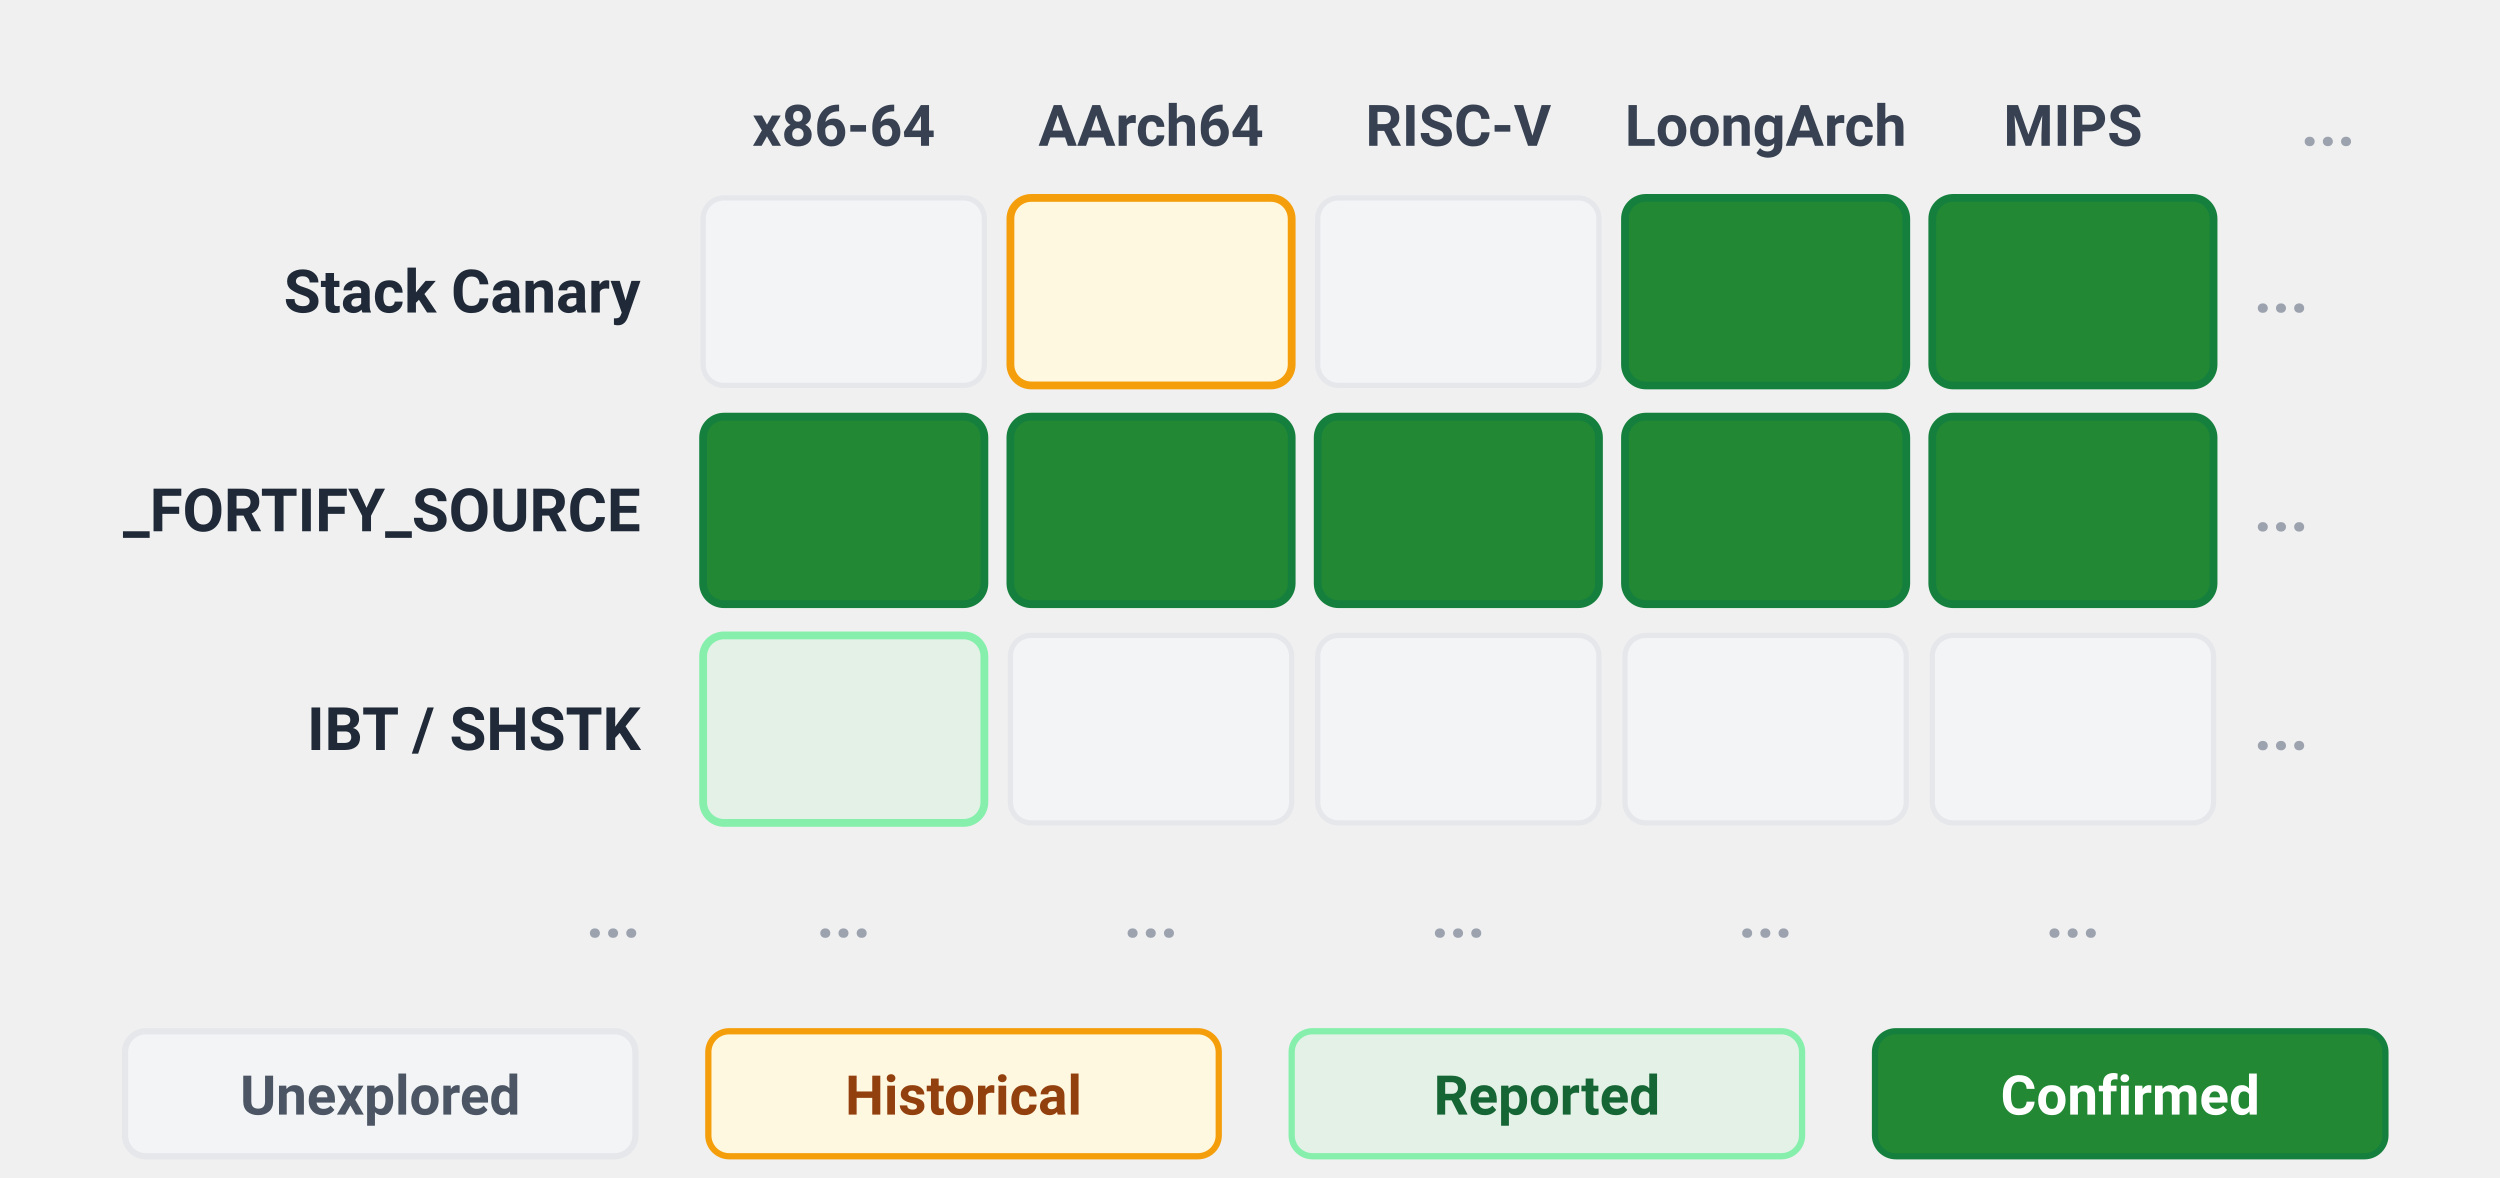
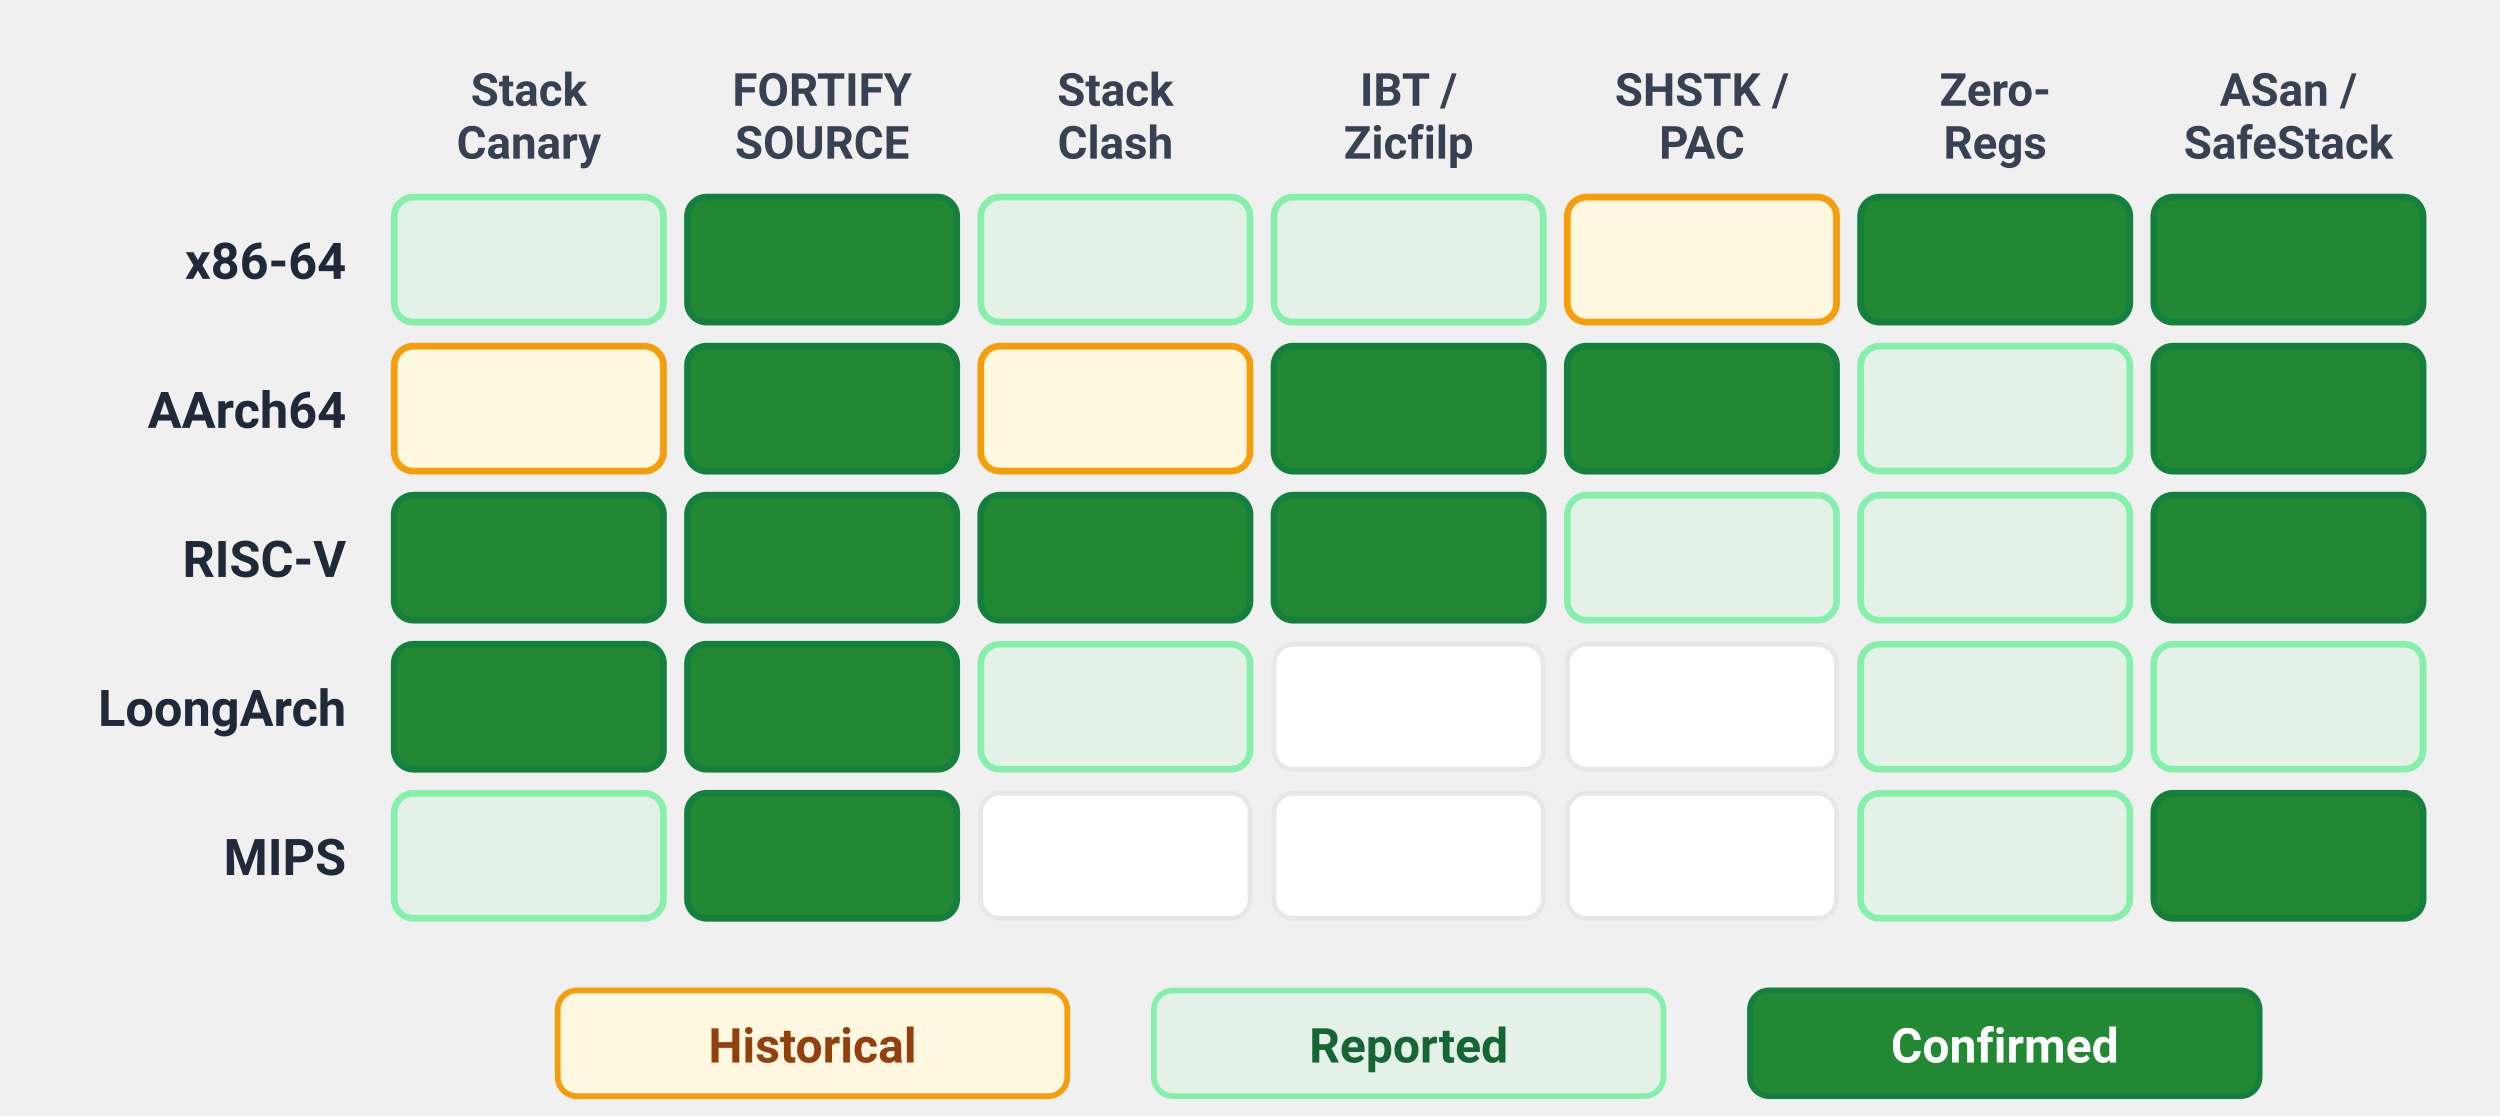
- <svg xmlns="http://www.w3.org/2000/svg" viewBox="0 0 480 226" width="480" height="226" style="background-color: #FFFFFF; font-family: -apple-system, BlinkMacSystemFont, 'Segoe UI', Roboto, Helvetica, Arial, sans-serif;">
-   <text x="162.0" y="28" fill="#374151" font-size="11" font-weight="600" text-anchor="middle">x86-64</text>
-   <text x="221.0" y="28" fill="#374151" font-size="11" font-weight="600" text-anchor="middle">AArch64</text>
-   <text x="280.0" y="28" fill="#374151" font-size="11" font-weight="600" text-anchor="middle">RISC-V</text>
-   <text x="339.0" y="28" fill="#374151" font-size="11" font-weight="600" text-anchor="middle">LoongArch</text>
-   <text x="398.0" y="28" fill="#374151" font-size="11" font-weight="600" text-anchor="middle">MIPS</text>
-   <text x="447.0" y="28" fill="#9CA3AF" font-size="12" font-weight="700" text-anchor="middle">...</text>
-   <text x="123" y="60.0" fill="#1F2937" font-size="11.5" font-weight="600" text-anchor="end">Stack Canary</text>
-   <rect x="135" y="38" width="54" height="36" rx="4" fill="#F3F4F6" stroke="#E5E7EB" stroke-width="1" />
-   <rect x="194" y="38" width="54" height="36" rx="4" fill="#FFF8E1" stroke="#F59E0B" stroke-width="1.5" />
-   <rect x="253" y="38" width="54" height="36" rx="4" fill="#F3F4F6" stroke="#E5E7EB" stroke-width="1" />
-   <rect x="312" y="38" width="54" height="36" rx="4" fill="#228833" stroke="#15803D" stroke-width="1.5" />
-   <rect x="371" y="38" width="54" height="36" rx="4" fill="#228833" stroke="#15803D" stroke-width="1.5" />
-   <text x="438" y="60.0" fill="#9CA3AF" font-size="12" font-weight="700" text-anchor="middle">...</text>
-   <text x="123" y="102.0" fill="#1F2937" font-size="11.5" font-weight="600" text-anchor="end">_FORTIFY_SOURCE</text>
-   <rect x="135" y="80" width="54" height="36" rx="4" fill="#228833" stroke="#15803D" stroke-width="1.5" />
-   <rect x="194" y="80" width="54" height="36" rx="4" fill="#228833" stroke="#15803D" stroke-width="1.5" />
-   <rect x="253" y="80" width="54" height="36" rx="4" fill="#228833" stroke="#15803D" stroke-width="1.5" />
-   <rect x="312" y="80" width="54" height="36" rx="4" fill="#228833" stroke="#15803D" stroke-width="1.5" />
-   <rect x="371" y="80" width="54" height="36" rx="4" fill="#228833" stroke="#15803D" stroke-width="1.5" />
-   <text x="438" y="102.0" fill="#9CA3AF" font-size="12" font-weight="700" text-anchor="middle">...</text>
-   <text x="123" y="144.0" fill="#1F2937" font-size="11.5" font-weight="600" text-anchor="end">IBT / SHSTK</text>
-   <rect x="135" y="122" width="54" height="36" rx="4" fill="#E3F1E7" stroke="#86EFAC" stroke-width="1.5" />
-   <rect x="194" y="122" width="54" height="36" rx="4" fill="#F3F4F6" stroke="#E5E7EB" stroke-width="1" />
-   <rect x="253" y="122" width="54" height="36" rx="4" fill="#F3F4F6" stroke="#E5E7EB" stroke-width="1" />
-   <rect x="312" y="122" width="54" height="36" rx="4" fill="#F3F4F6" stroke="#E5E7EB" stroke-width="1" />
-   <rect x="371" y="122" width="54" height="36" rx="4" fill="#F3F4F6" stroke="#E5E7EB" stroke-width="1" />
-   <text x="438" y="144.0" fill="#9CA3AF" font-size="12" font-weight="700" text-anchor="middle">...</text>
-   <text x="123" y="180" fill="#9CA3AF" font-size="12" font-weight="700" text-anchor="end">...</text>
-   <text x="162.0" y="180" fill="#9CA3AF" font-size="12" font-weight="700" text-anchor="middle">...</text>
-   <text x="221.0" y="180" fill="#9CA3AF" font-size="12" font-weight="700" text-anchor="middle">...</text>
-   <text x="280.0" y="180" fill="#9CA3AF" font-size="12" font-weight="700" text-anchor="middle">...</text>
-   <text x="339.0" y="180" fill="#9CA3AF" font-size="12" font-weight="700" text-anchor="middle">...</text>
-   <text x="398.0" y="180" fill="#9CA3AF" font-size="12" font-weight="700" text-anchor="middle">...</text>
-   <rect x="24" y="198" width="98" height="24" rx="4" fill="#F3F4F6" stroke="#E5E7EB" stroke-width="1.2" />
-   <text x="73.0" y="214" fill="#4B5563" font-size="10.5" font-weight="600" text-anchor="middle">Unexplored</text>
-   <rect x="136" y="198" width="98" height="24" rx="4" fill="#FFF8E1" stroke="#F59E0B" stroke-width="1.2" />
-   <text x="185.0" y="214" fill="#92400E" font-size="10.5" font-weight="600" text-anchor="middle">Historical</text>
-   <rect x="248" y="198" width="98" height="24" rx="4" fill="#E3F1E7" stroke="#86EFAC" stroke-width="1.2" />
-   <text x="297.0" y="214" fill="#166534" font-size="10.5" font-weight="600" text-anchor="middle">Reported</text>
-   <rect x="360" y="198" width="98" height="24" rx="4" fill="#228833" stroke="#15803D" stroke-width="1.2" />
-   <text x="409.0" y="214" fill="#FFFFFF" font-size="10.5" font-weight="600" text-anchor="middle">Confirmed</text>
+ <svg xmlns="http://www.w3.org/2000/svg" viewBox="0 0 520 232" width="520" height="232" style="background-color: #FFFFFF; font-family: -apple-system, BlinkMacSystemFont, 'Segoe UI', Roboto, Helvetica, Arial, sans-serif;">
+   <text x="110.0" y="22" fill="#374151" font-size="9.5" font-weight="600" text-anchor="middle">Stack</text>
+   <text x="110.0" y="33" fill="#374151" font-size="9.5" font-weight="600" text-anchor="middle">Canary</text>
+   <text x="171.0" y="22" fill="#374151" font-size="9.5" font-weight="600" text-anchor="middle">FORTIFY</text>
+   <text x="171.0" y="33" fill="#374151" font-size="9.5" font-weight="600" text-anchor="middle">SOURCE</text>
+   <text x="232.0" y="22" fill="#374151" font-size="9.5" font-weight="600" text-anchor="middle">Stack</text>
+   <text x="232.0" y="33" fill="#374151" font-size="9.5" font-weight="600" text-anchor="middle">Clash</text>
+   <text x="293.0" y="22" fill="#374151" font-size="9.5" font-weight="600" text-anchor="middle">IBT /</text>
+   <text x="293.0" y="33" fill="#374151" font-size="9.5" font-weight="600" text-anchor="middle">Zicfilp</text>
+   <text x="354.0" y="22" fill="#374151" font-size="9.5" font-weight="600" text-anchor="middle">SHSTK /</text>
+   <text x="354.0" y="33" fill="#374151" font-size="9.5" font-weight="600" text-anchor="middle">PAC</text>
+   <text x="415.0" y="22" fill="#374151" font-size="9.5" font-weight="600" text-anchor="middle">Zero-</text>
+   <text x="415.0" y="33" fill="#374151" font-size="9.5" font-weight="600" text-anchor="middle">Regs</text>
+   <text x="476.0" y="22" fill="#374151" font-size="9.5" font-weight="600" text-anchor="middle">ASan /</text>
+   <text x="476.0" y="33" fill="#374151" font-size="9.5" font-weight="600" text-anchor="middle">SafeStack</text>
+   <text x="72" y="58.0" fill="#1F2937" font-size="10.5" font-weight="600" text-anchor="end">x86-64</text>
+   <rect x="82" y="41" width="56" height="26" rx="4" fill="#E3F1E7" stroke="#86EFAC" stroke-width="1.4" />
+   <rect x="143" y="41" width="56" height="26" rx="4" fill="#228833" stroke="#15803D" stroke-width="1.4" />
+   <rect x="204" y="41" width="56" height="26" rx="4" fill="#E3F1E7" stroke="#86EFAC" stroke-width="1.4" />
+   <rect x="265" y="41" width="56" height="26" rx="4" fill="#E3F1E7" stroke="#86EFAC" stroke-width="1.4" />
+   <rect x="326" y="41" width="56" height="26" rx="4" fill="#FFF8E1" stroke="#F59E0B" stroke-width="1.4" />
+   <rect x="387" y="41" width="56" height="26" rx="4" fill="#228833" stroke="#15803D" stroke-width="1.4" />
+   <rect x="448" y="41" width="56" height="26" rx="4" fill="#228833" stroke="#15803D" stroke-width="1.4" />
+   <text x="72" y="89.0" fill="#1F2937" font-size="10.5" font-weight="600" text-anchor="end">AArch64</text>
+   <rect x="82" y="72" width="56" height="26" rx="4" fill="#FFF8E1" stroke="#F59E0B" stroke-width="1.4" />
+   <rect x="143" y="72" width="56" height="26" rx="4" fill="#228833" stroke="#15803D" stroke-width="1.4" />
+   <rect x="204" y="72" width="56" height="26" rx="4" fill="#FFF8E1" stroke="#F59E0B" stroke-width="1.4" />
+   <rect x="265" y="72" width="56" height="26" rx="4" fill="#228833" stroke="#15803D" stroke-width="1.4" />
+   <rect x="326" y="72" width="56" height="26" rx="4" fill="#228833" stroke="#15803D" stroke-width="1.4" />
+   <rect x="387" y="72" width="56" height="26" rx="4" fill="#E3F1E7" stroke="#86EFAC" stroke-width="1.4" />
+   <rect x="448" y="72" width="56" height="26" rx="4" fill="#228833" stroke="#15803D" stroke-width="1.4" />
+   <text x="72" y="120.0" fill="#1F2937" font-size="10.5" font-weight="600" text-anchor="end">RISC-V</text>
+   <rect x="82" y="103" width="56" height="26" rx="4" fill="#228833" stroke="#15803D" stroke-width="1.4" />
+   <rect x="143" y="103" width="56" height="26" rx="4" fill="#228833" stroke="#15803D" stroke-width="1.4" />
+   <rect x="204" y="103" width="56" height="26" rx="4" fill="#228833" stroke="#15803D" stroke-width="1.4" />
+   <rect x="265" y="103" width="56" height="26" rx="4" fill="#228833" stroke="#15803D" stroke-width="1.4" />
+   <rect x="326" y="103" width="56" height="26" rx="4" fill="#E3F1E7" stroke="#86EFAC" stroke-width="1.4" />
+   <rect x="387" y="103" width="56" height="26" rx="4" fill="#E3F1E7" stroke="#86EFAC" stroke-width="1.4" />
+   <rect x="448" y="103" width="56" height="26" rx="4" fill="#228833" stroke="#15803D" stroke-width="1.4" />
+   <text x="72" y="151.0" fill="#1F2937" font-size="10.5" font-weight="600" text-anchor="end">LoongArch</text>
+   <rect x="82" y="134" width="56" height="26" rx="4" fill="#228833" stroke="#15803D" stroke-width="1.4" />
+   <rect x="143" y="134" width="56" height="26" rx="4" fill="#228833" stroke="#15803D" stroke-width="1.4" />
+   <rect x="204" y="134" width="56" height="26" rx="4" fill="#E3F1E7" stroke="#86EFAC" stroke-width="1.4" />
+   <rect x="265" y="134" width="56" height="26" rx="4" fill="#FFFFFF" stroke="#E5E7EB" stroke-width="1.0" />
+   <rect x="326" y="134" width="56" height="26" rx="4" fill="#FFFFFF" stroke="#E5E7EB" stroke-width="1.0" />
+   <rect x="387" y="134" width="56" height="26" rx="4" fill="#E3F1E7" stroke="#86EFAC" stroke-width="1.4" />
+   <rect x="448" y="134" width="56" height="26" rx="4" fill="#E3F1E7" stroke="#86EFAC" stroke-width="1.4" />
+   <text x="72" y="182.0" fill="#1F2937" font-size="10.5" font-weight="600" text-anchor="end">MIPS</text>
+   <rect x="82" y="165" width="56" height="26" rx="4" fill="#E3F1E7" stroke="#86EFAC" stroke-width="1.4" />
+   <rect x="143" y="165" width="56" height="26" rx="4" fill="#228833" stroke="#15803D" stroke-width="1.4" />
+   <rect x="204" y="165" width="56" height="26" rx="4" fill="#FFFFFF" stroke="#E5E7EB" stroke-width="1.0" />
+   <rect x="265" y="165" width="56" height="26" rx="4" fill="#FFFFFF" stroke="#E5E7EB" stroke-width="1.0" />
+   <rect x="326" y="165" width="56" height="26" rx="4" fill="#FFFFFF" stroke="#E5E7EB" stroke-width="1.0" />
+   <rect x="387" y="165" width="56" height="26" rx="4" fill="#E3F1E7" stroke="#86EFAC" stroke-width="1.4" />
+   <rect x="448" y="165" width="56" height="26" rx="4" fill="#228833" stroke="#15803D" stroke-width="1.4" />
+   <rect x="116.0" y="206" width="106" height="22" rx="4" fill="#FFF8E1" stroke="#F59E0B" stroke-width="1.2" />
+   <text x="169.0" y="221" fill="#92400E" font-size="10" font-weight="600" text-anchor="middle">Historical</text>
+   <rect x="240.0" y="206" width="106" height="22" rx="4" fill="#E3F1E7" stroke="#86EFAC" stroke-width="1.2" />
+   <text x="293.0" y="221" fill="#166534" font-size="10" font-weight="600" text-anchor="middle">Reported</text>
+   <rect x="364.0" y="206" width="106" height="22" rx="4" fill="#228833" stroke="#15803D" stroke-width="1.2" />
+   <text x="417.0" y="221" fill="#FFFFFF" font-size="10" font-weight="600" text-anchor="middle">Confirmed</text>
</svg>
